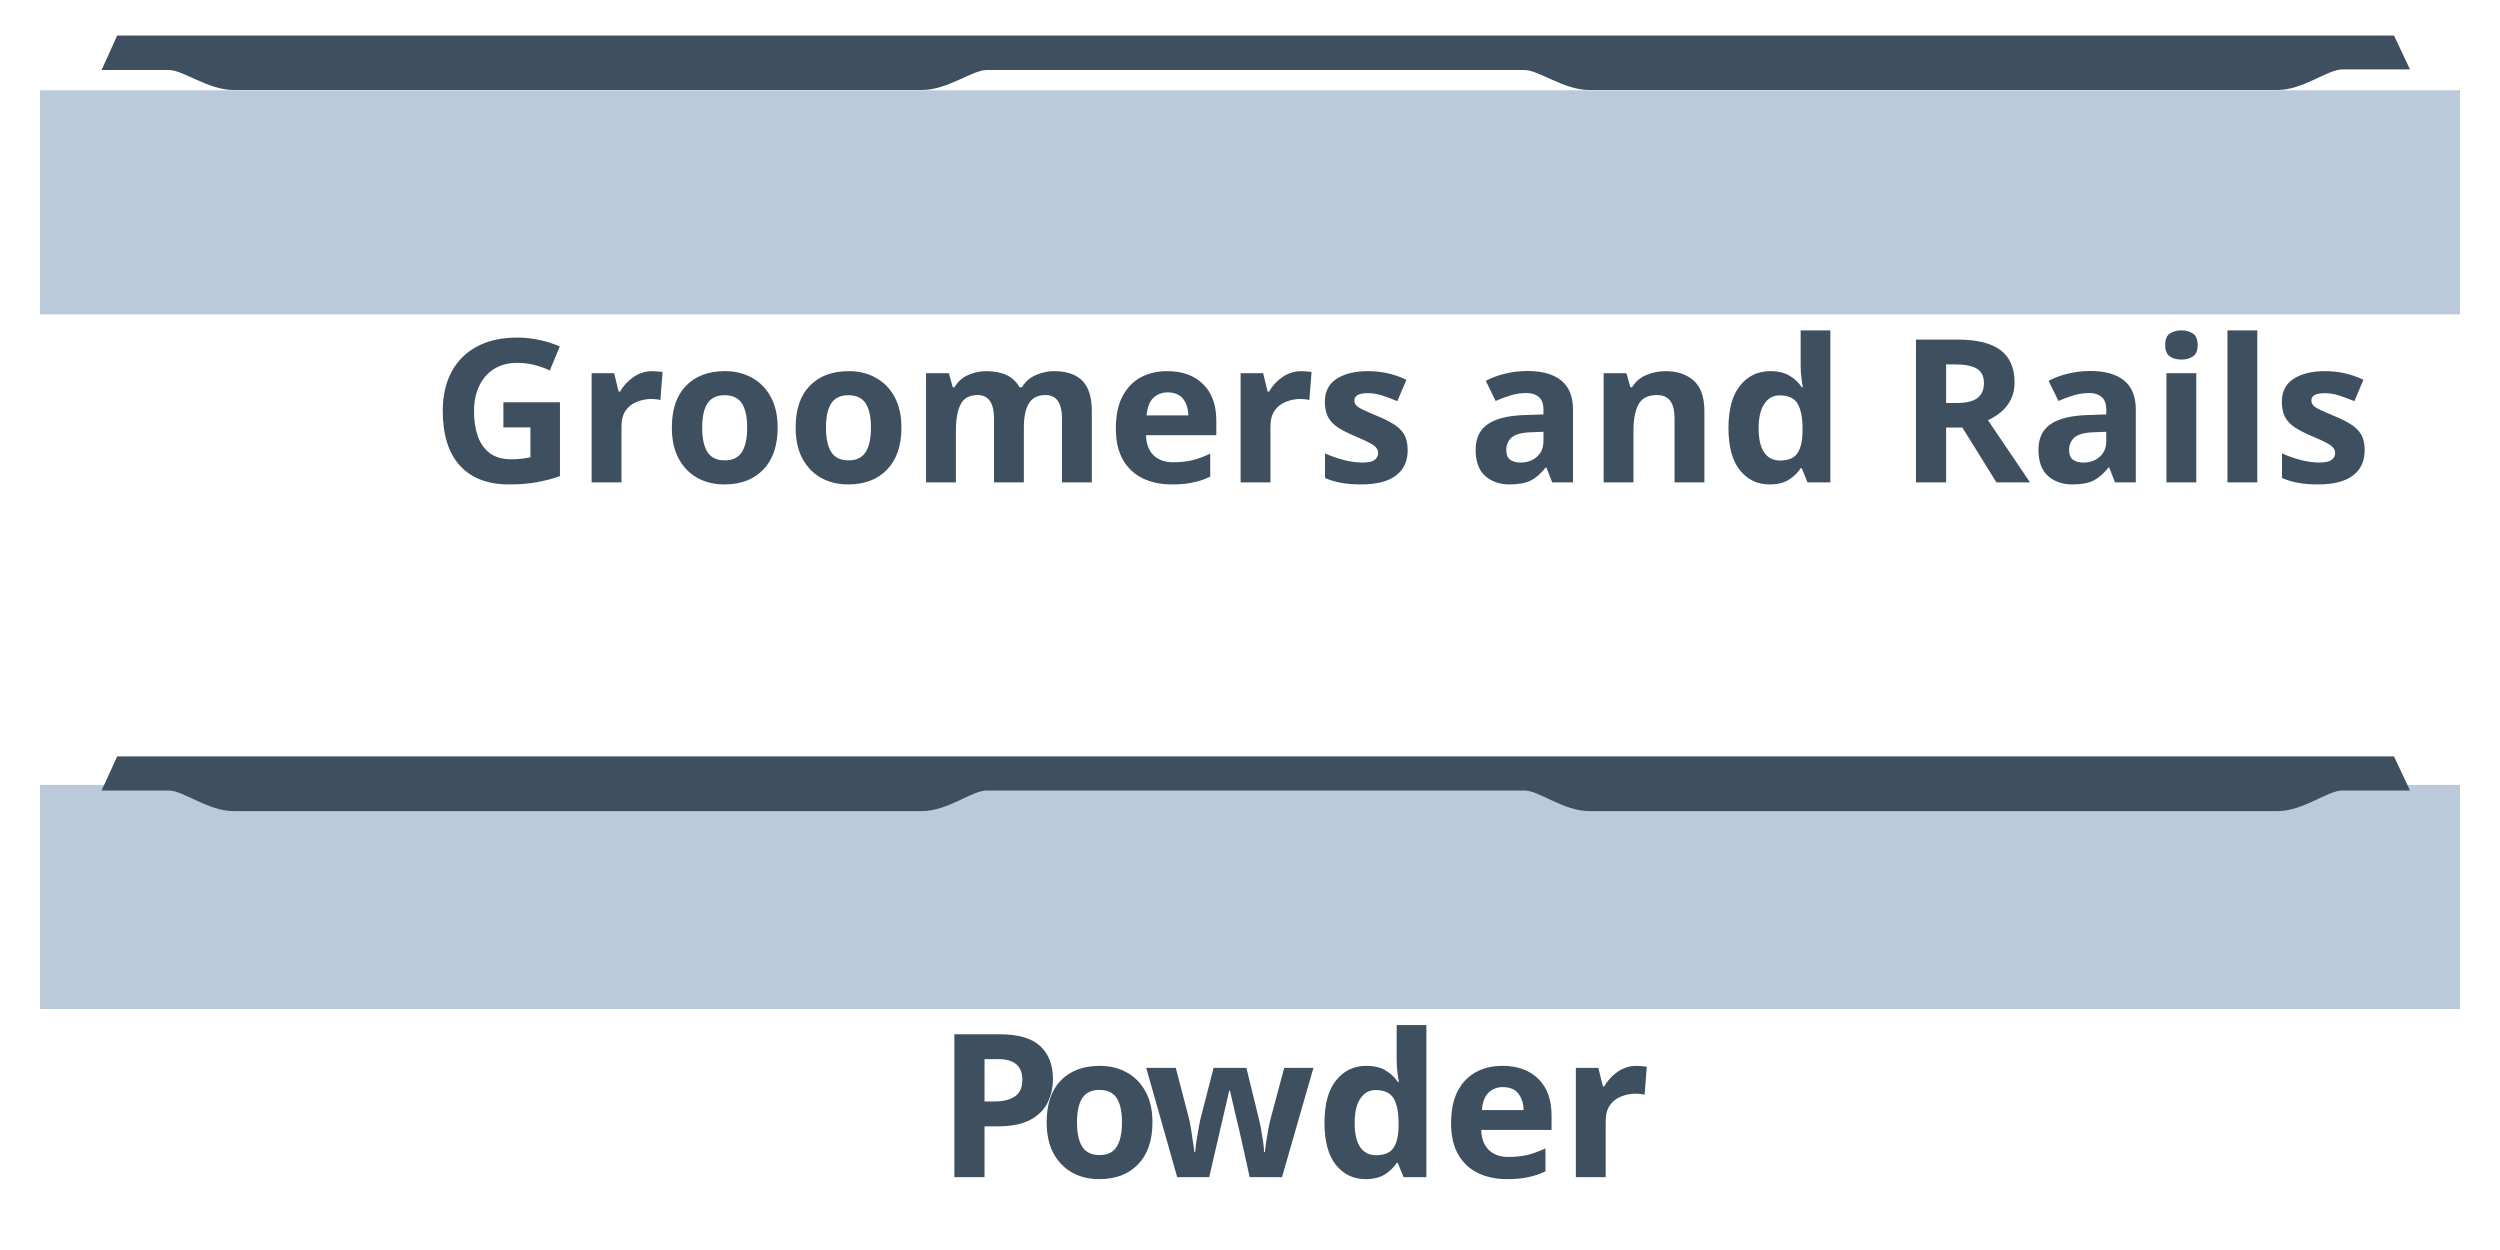
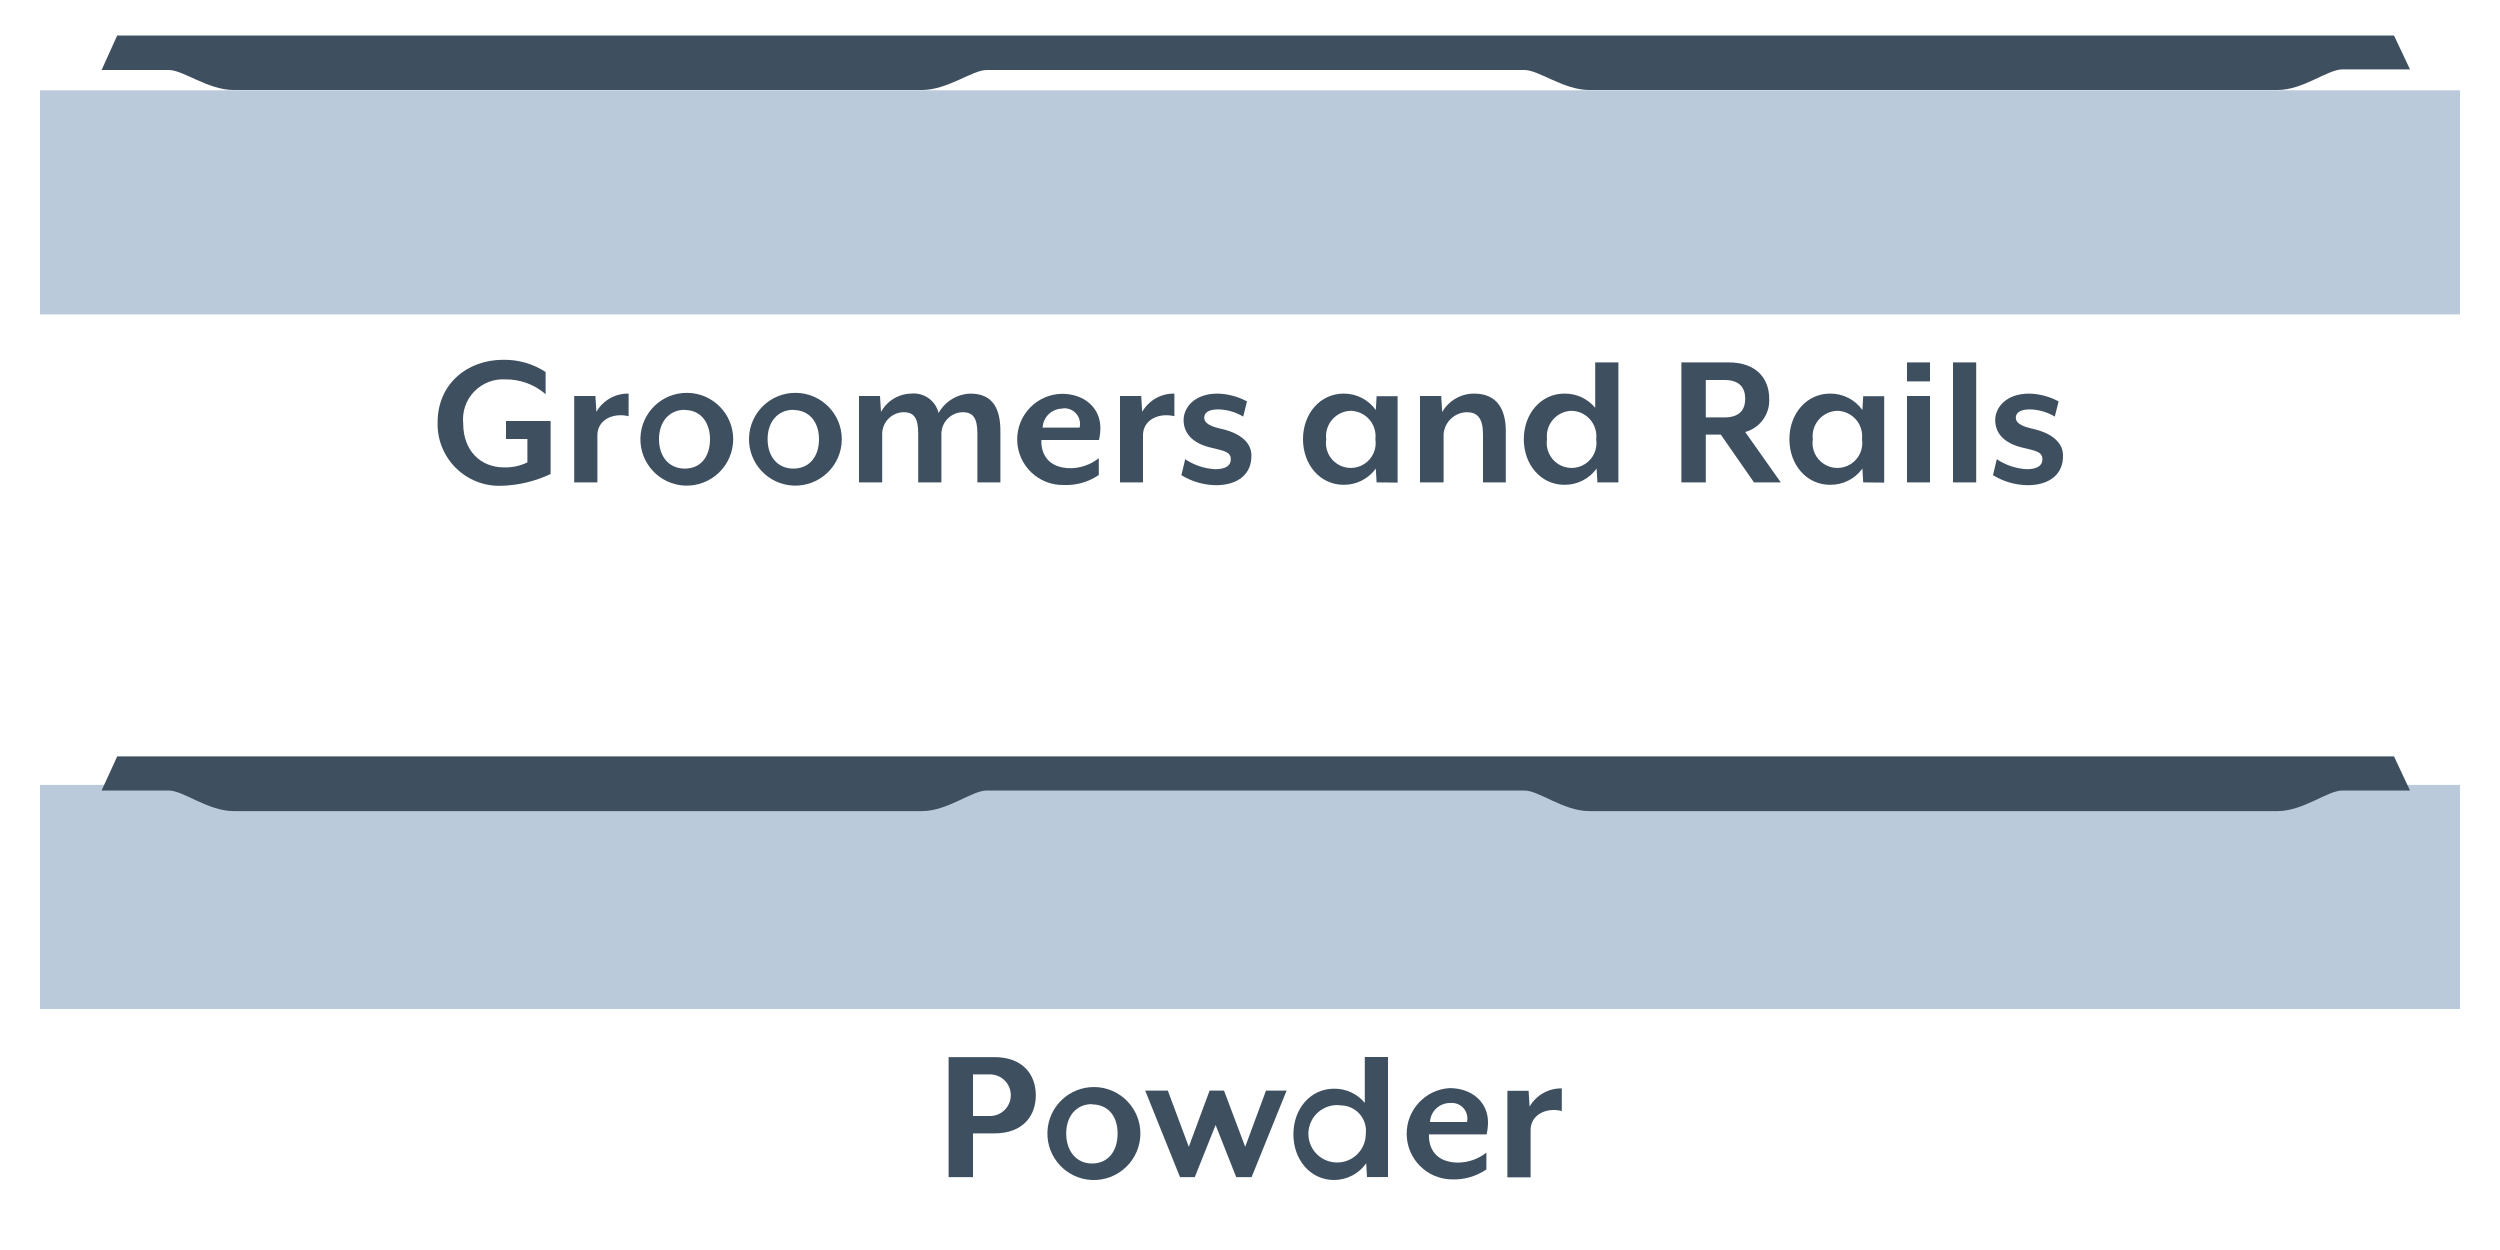
<svg xmlns="http://www.w3.org/2000/svg" id="Layer_1" data-name="Layer 1" viewBox="0 0 250 125">
  <defs>
-     <style>.cls-1{fill:#bbcada;}.cls-2,.cls-3{fill:#3e4f60;}.cls-3{font-size:20px;font-family:MrEavesXLModOT-Bold, Mr Eaves XL Mod OT;font-weight:700;}.cls-4{letter-spacing:-0.01em;}.cls-5{letter-spacing:0em;}</style>
+     <style>.cls-1{fill:#bbcada;}.cls-2{fill:#3e4f60;}</style>
  </defs>
  <rect class="cls-1" x="4" y="78.49" width="242" height="22.41" />
  <path class="cls-2" d="M239.4,75.64H11.72l-1.56,3.41h6.72c1.44,0,3.93,2.06,6.48,2.06H92.2c2.55,0,5-2.06,6.47-2.06h53.78c1.43,0,3.92,2.06,6.47,2.06h68.84c2.55,0,5-2.06,6.48-2.06H241Z" />
  <rect class="cls-1" x="4" y="9.03" width="242" height="22.41" />
  <path class="cls-2" d="M239.4,3.55H11.72L10.16,7h6.72C18.32,7,20.81,9,23.36,9H92.2C94.75,9,97.24,7,98.67,7h53.78C153.88,7,156.37,9,158.92,9h68.84c2.55,0,5-2.06,6.48-2.06H241Z" />
-   <text class="cls-3" transform="translate(43.12 48.24)">Groomers and Rails</text>
-   <text class="cls-3" transform="translate(93.64 117.71)">P<tspan class="cls-4" x="10.12" y="0">o</tspan>
-     <tspan class="cls-5" x="20.78" y="0">wder</tspan>
-   </text>
+   <path class="cls-2" d="M50.14,48.58a6.17,6.17,0,0,1-6.38-6.34c0-3.88,3-6.26,6.54-6.26a7.49,7.49,0,0,1,4.26,1.22v2.22a6,6,0,0,0-4-1.48,4,4,0,0,0-4.24,4.4c0,2.7,1.7,4.4,4.1,4.4a5,5,0,0,0,2.32-.5V43.9H50.6V42.1h4.46v5.3A12.29,12.29,0,0,1,50.14,48.58Z" />
+   <path class="cls-2" d="M59.74,43.52v4.72H57.42V39.6h2.12l.1,1.58a3.63,3.63,0,0,1,3.22-1.82v2.26C61.28,41.24,59.74,42,59.74,43.52Z" />
+   <path class="cls-2" d="M68.48,48.56a4.64,4.64,0,1,1,4.84-4.64A4.65,4.65,0,0,1,68.48,48.56Zm0-7.58c-1.56,0-2.58,1.2-2.58,2.94s1,2.94,2.58,2.94S71,45.68,71,43.92,70,41,68.48,41Z" />
+   <path class="cls-2" d="M79.34,48.56a4.64,4.64,0,1,1,4.84-4.64A4.65,4.65,0,0,1,79.34,48.56Zm0-7.58c-1.56,0-2.58,1.2-2.58,2.94s1,2.94,2.58,2.94,2.56-1.18,2.56-2.94S80.88,41,79.34,41Z" />
+   <path class="cls-2" d="M97.74,48.24V43.38c0-1.56-.42-2.16-1.48-2.16a2.18,2.18,0,0,0-2.12,2.2v4.82H91.82V43.38c0-1.56-.4-2.16-1.48-2.16a2.18,2.18,0,0,0-2.12,2.2v4.82H85.9V39.6H88l.1,1.6a3.51,3.51,0,0,1,3-1.84,2.56,2.56,0,0,1,2.76,1.94,3.79,3.79,0,0,1,3.18-1.94c2.3,0,3,1.6,3,3.74v5.14Z" />
+   <path class="cls-2" d="M109.9,44h-5.76c-.06,1.32.62,2.82,2.94,2.82a4.64,4.64,0,0,0,2.8-1v1.68a5.79,5.79,0,0,1-3.52,1,4.56,4.56,0,0,1-.16-9.12c2.2,0,3.84,1.38,3.84,3.42A5.49,5.49,0,0,1,109.9,44Zm-3.64-3.14a2,2,0,0,0-2,1.9h3.7A1.56,1.56,0,0,0,106.26,40.84Z" />
+   <path class="cls-2" d="M114.3,43.52v4.72H112V39.6h2.12l.1,1.58a3.63,3.63,0,0,1,3.22-1.82v2.26C115.84,41.24,114.3,42,114.3,43.52Z" />
+   <path class="cls-2" d="M121.6,48.52a6.8,6.8,0,0,1-3.46-1l.38-1.6a5.94,5.94,0,0,0,3,1c.92,0,1.56-.28,1.56-1s-.66-.84-1.84-1.12c-2.12-.46-2.88-1.58-2.88-2.8s1.06-2.64,3.4-2.64a6.52,6.52,0,0,1,2.94.78l-.38,1.52a5,5,0,0,0-2.5-.72c-.94,0-1.4.32-1.4.84s.6.84,1.52,1.06c2.28.48,3.2,1.54,3.2,2.7C125.18,47.38,123.82,48.52,121.6,48.52Z" />
+   <path class="cls-2" d="M137.66,48.24l-.08-1.38a3.92,3.92,0,0,1-3.22,1.62c-2.34,0-4.06-2-4.06-4.56s1.72-4.56,4.06-4.56A3.92,3.92,0,0,1,137.58,41l.08-1.38h2.1v8.64Zm-2.58-7.16a2.54,2.54,0,0,0-2.46,2.84,2.49,2.49,0,1,0,4.92,0A2.54,2.54,0,0,0,135.08,41.08Z" />
+   <path class="cls-2" d="M148.3,48.24V43.46c0-1.68-.58-2.24-1.64-2.24a2.38,2.38,0,0,0-2.3,2.2v4.82H142V39.6h2.12l.1,1.6a3.68,3.68,0,0,1,3.2-1.84c2.3,0,3.16,1.6,3.16,3.74v5.14Z" />
+   <path class="cls-2" d="M159.74,48.24l-.08-1.38a3.92,3.92,0,0,1-3.22,1.62c-2.34,0-4.06-2-4.06-4.56s1.72-4.56,4.06-4.56a3.92,3.92,0,0,1,3.08,1.42V36.24h2.32v12Zm-2.58-7.16a2.54,2.54,0,0,0-2.46,2.84,2.49,2.49,0,1,0,4.92,0A2.54,2.54,0,0,0,157.16,41.08Z" />
+   <path class="cls-2" d="M178.08,48.24H175.4l-3.32-4.78h-1.5v4.78h-2.44v-12h4.72c2.84,0,4.06,1.68,4.06,3.62a3.27,3.27,0,0,1-2.4,3.34Zm-7.5-6.5h1.88c1.52,0,2.06-.8,2.06-1.86S174,38,172.46,38h-1.88Z" />
+   <path class="cls-2" d="M186.32,48.24l-.08-1.38A3.92,3.92,0,0,1,183,48.48c-2.34,0-4.06-2-4.06-4.56s1.72-4.56,4.06-4.56A3.92,3.92,0,0,1,186.24,41l.08-1.38h2.1v8.64Zm-2.58-7.16a2.54,2.54,0,0,0-2.46,2.84,2.49,2.49,0,1,0,4.92,0A2.54,2.54,0,0,0,183.74,41.08Z" />
+   <path class="cls-2" d="M190.7,38.14v-1.9H193v1.9Zm0,10.1V39.6H193v8.64Z" />
+   <path class="cls-2" d="M195.3,48.24v-12h2.32v12Z" />
+   <path class="cls-2" d="M202.76,48.52a6.8,6.8,0,0,1-3.46-1l.38-1.6a5.94,5.94,0,0,0,3,1c.92,0,1.56-.28,1.56-1s-.66-.84-1.84-1.12c-2.12-.46-2.88-1.58-2.88-2.8s1.06-2.64,3.4-2.64a6.52,6.52,0,0,1,2.94.78l-.38,1.52a5,5,0,0,0-2.5-.72c-.94,0-1.4.32-1.4.84s.6.84,1.52,1.06c2.28.48,3.2,1.54,3.2,2.7C206.34,47.38,205,48.52,202.76,48.52Z" />
+   <path class="cls-2" d="M99.42,113.34H97.3v4.37H94.86v-12h4.56c2.88,0,4.16,1.76,4.16,3.82S102.3,113.34,99.42,113.34Zm-.4-5.9H97.3v4.16H99a2.08,2.08,0,1,0,0-4.16Z" />
+   <path class="cls-2" d="M109.2,118a4.65,4.65,0,1,1,4.84-4.65A4.66,4.66,0,0,1,109.2,118Zm0-7.59c-1.56,0-2.58,1.2-2.58,2.94s1,3,2.58,3,2.56-1.19,2.56-3S110.74,110.44,109.2,110.44Z" />
+   <path class="cls-2" d="M125.16,117.71h-1.54l-2.06-5.21-2.08,5.21H118l-3.48-8.65h2.26l2.1,5.62,2.08-5.62h1.44l2.12,5.62,2.08-5.62h2.06Z" />
+   <path class="cls-2" d="M136.7,117.71l-.08-1.38A3.94,3.94,0,0,1,133.4,118c-2.34,0-4.06-2-4.06-4.57s1.72-4.56,4.06-4.56a3.92,3.92,0,0,1,3.08,1.42V105.7h2.32v12Zm-2.58-7.17a2.87,2.87,0,1,0,2.46,2.84A2.54,2.54,0,0,0,134.12,110.54Z" />
+   <path class="cls-2" d="M148.66,113.44H142.9c-.06,1.32.62,2.82,2.94,2.82a4.64,4.64,0,0,0,2.8-1v1.68a5.73,5.73,0,0,1-3.52,1,4.57,4.57,0,0,1-.16-9.13c2.2,0,3.84,1.38,3.84,3.42A5.49,5.49,0,0,1,148.66,113.44ZM145,110.3a2,2,0,0,0-2,1.9h3.7A1.56,1.56,0,0,0,145,110.3Z" />
+   <path class="cls-2" d="M153.06,113v4.73h-2.32v-8.65h2.12l.1,1.58a3.63,3.63,0,0,1,3.22-1.82v2.26C154.6,110.7,153.06,111.5,153.06,113Z" />
</svg>
